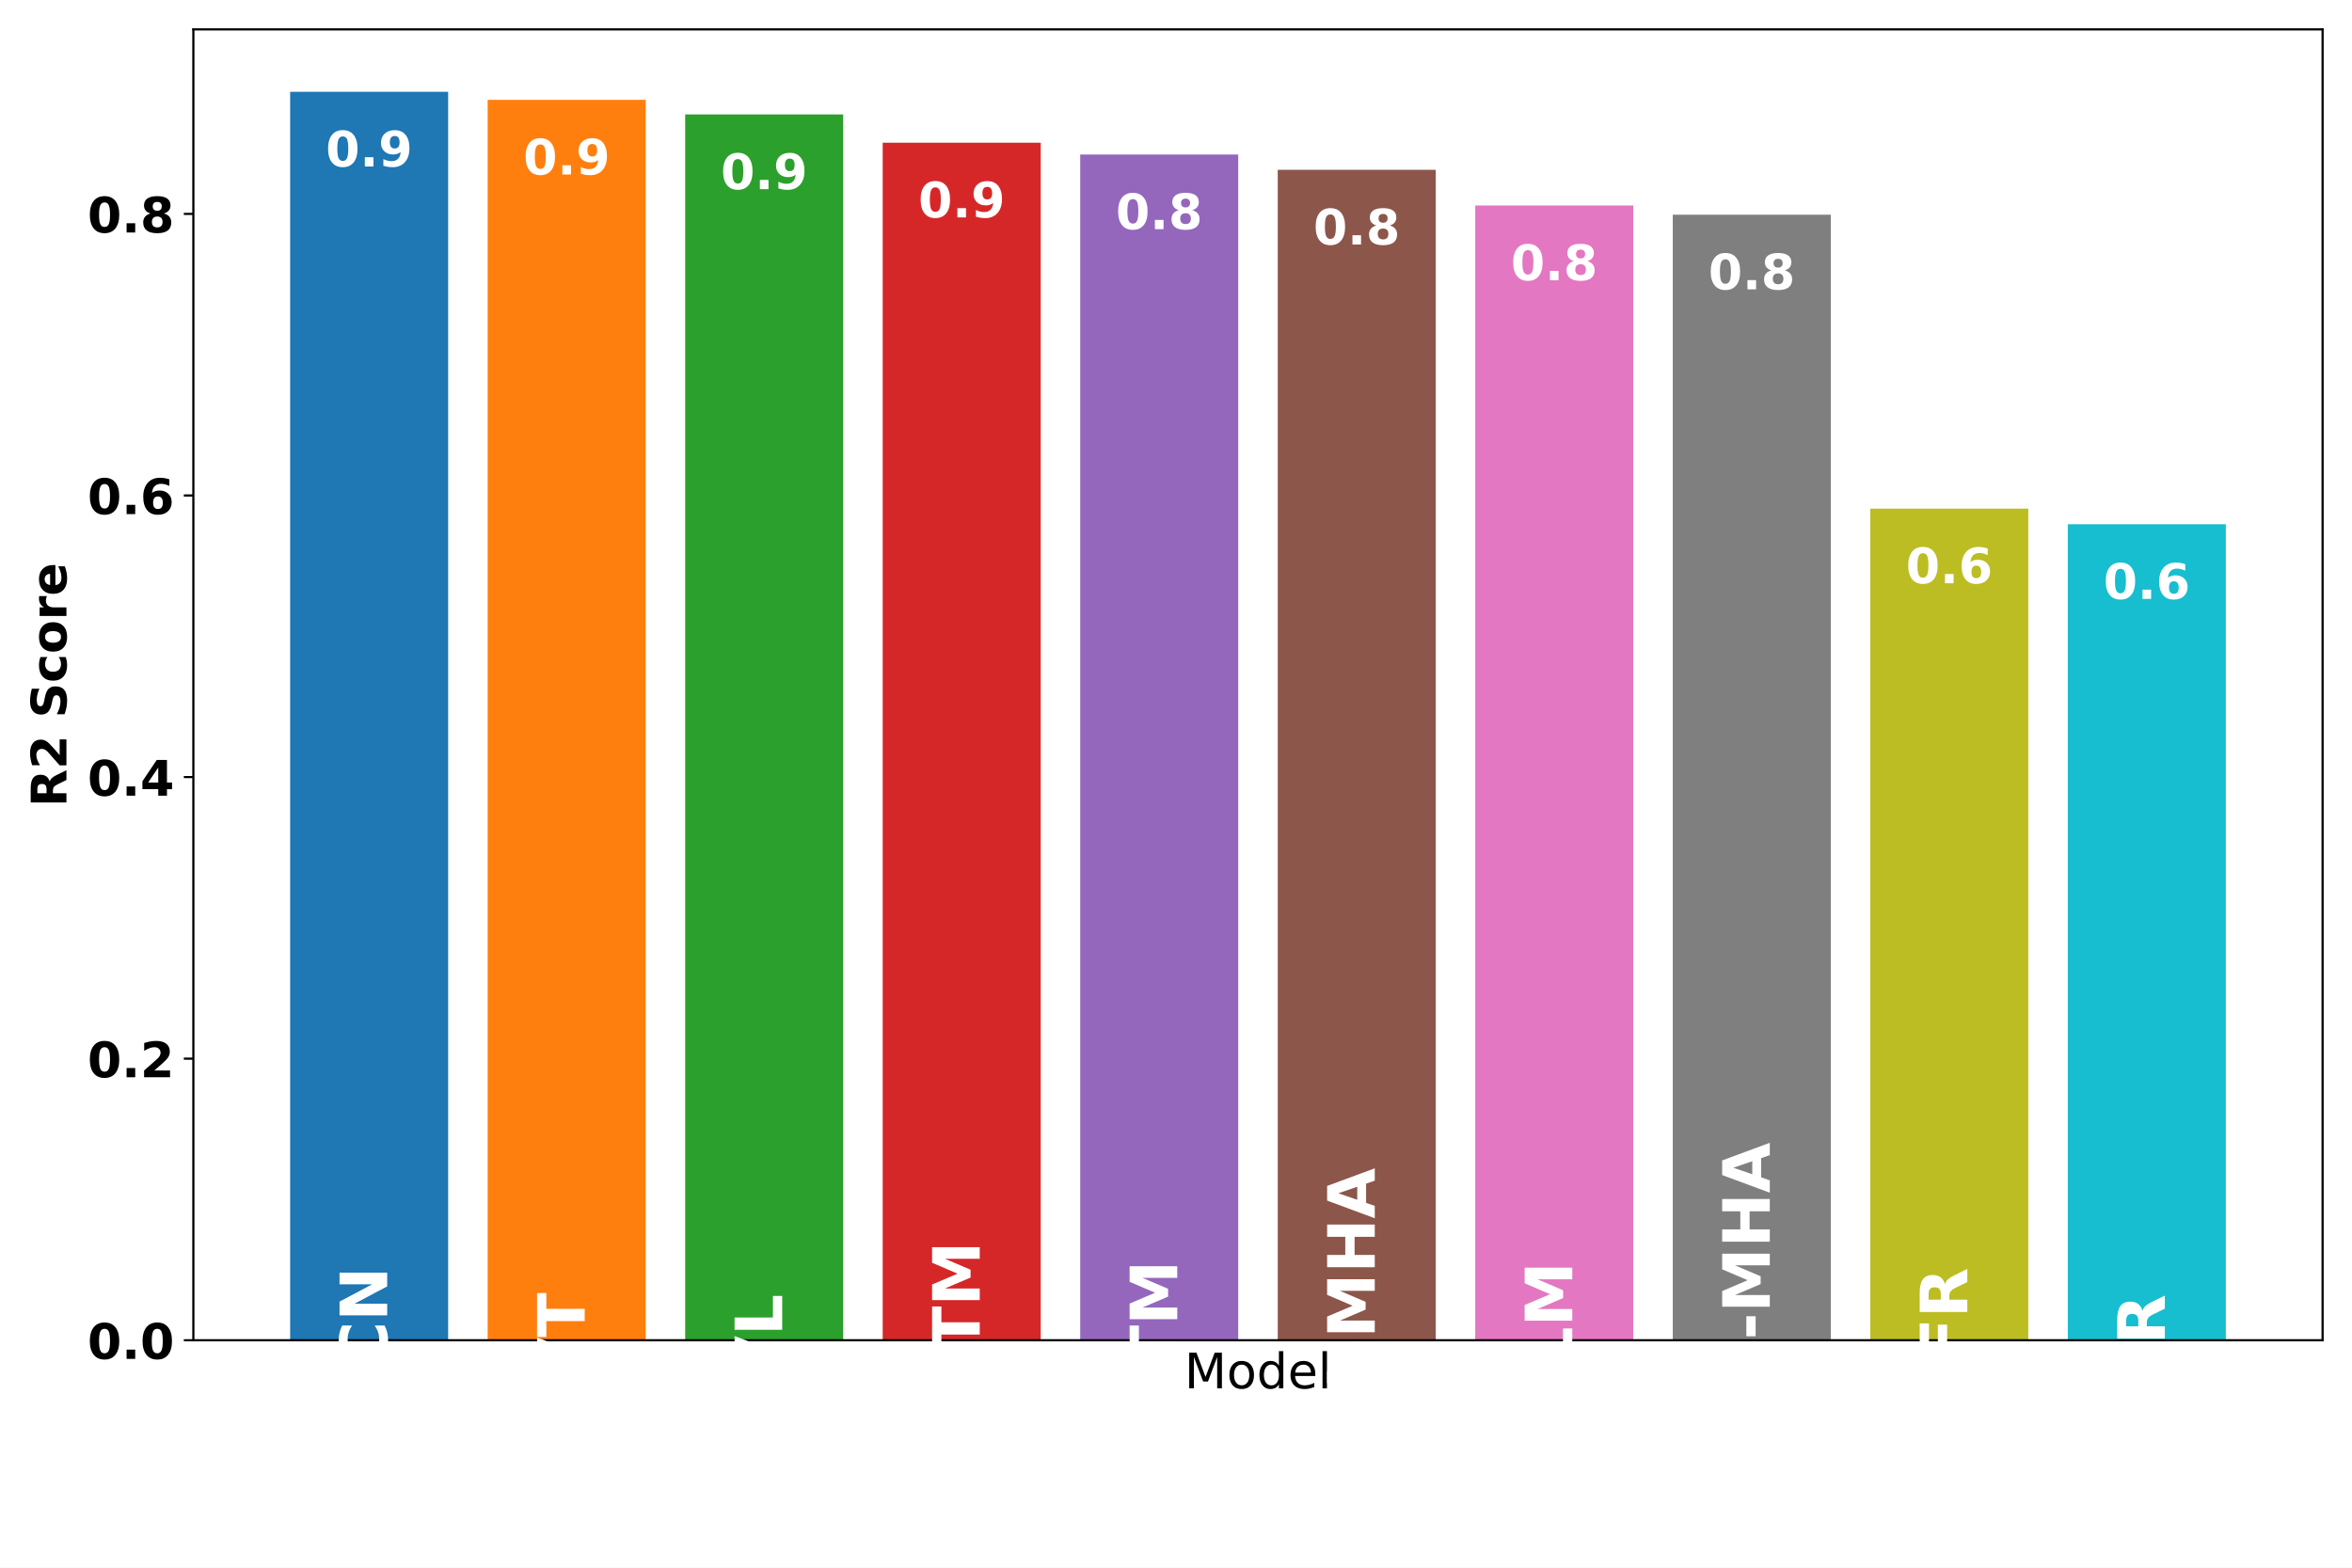
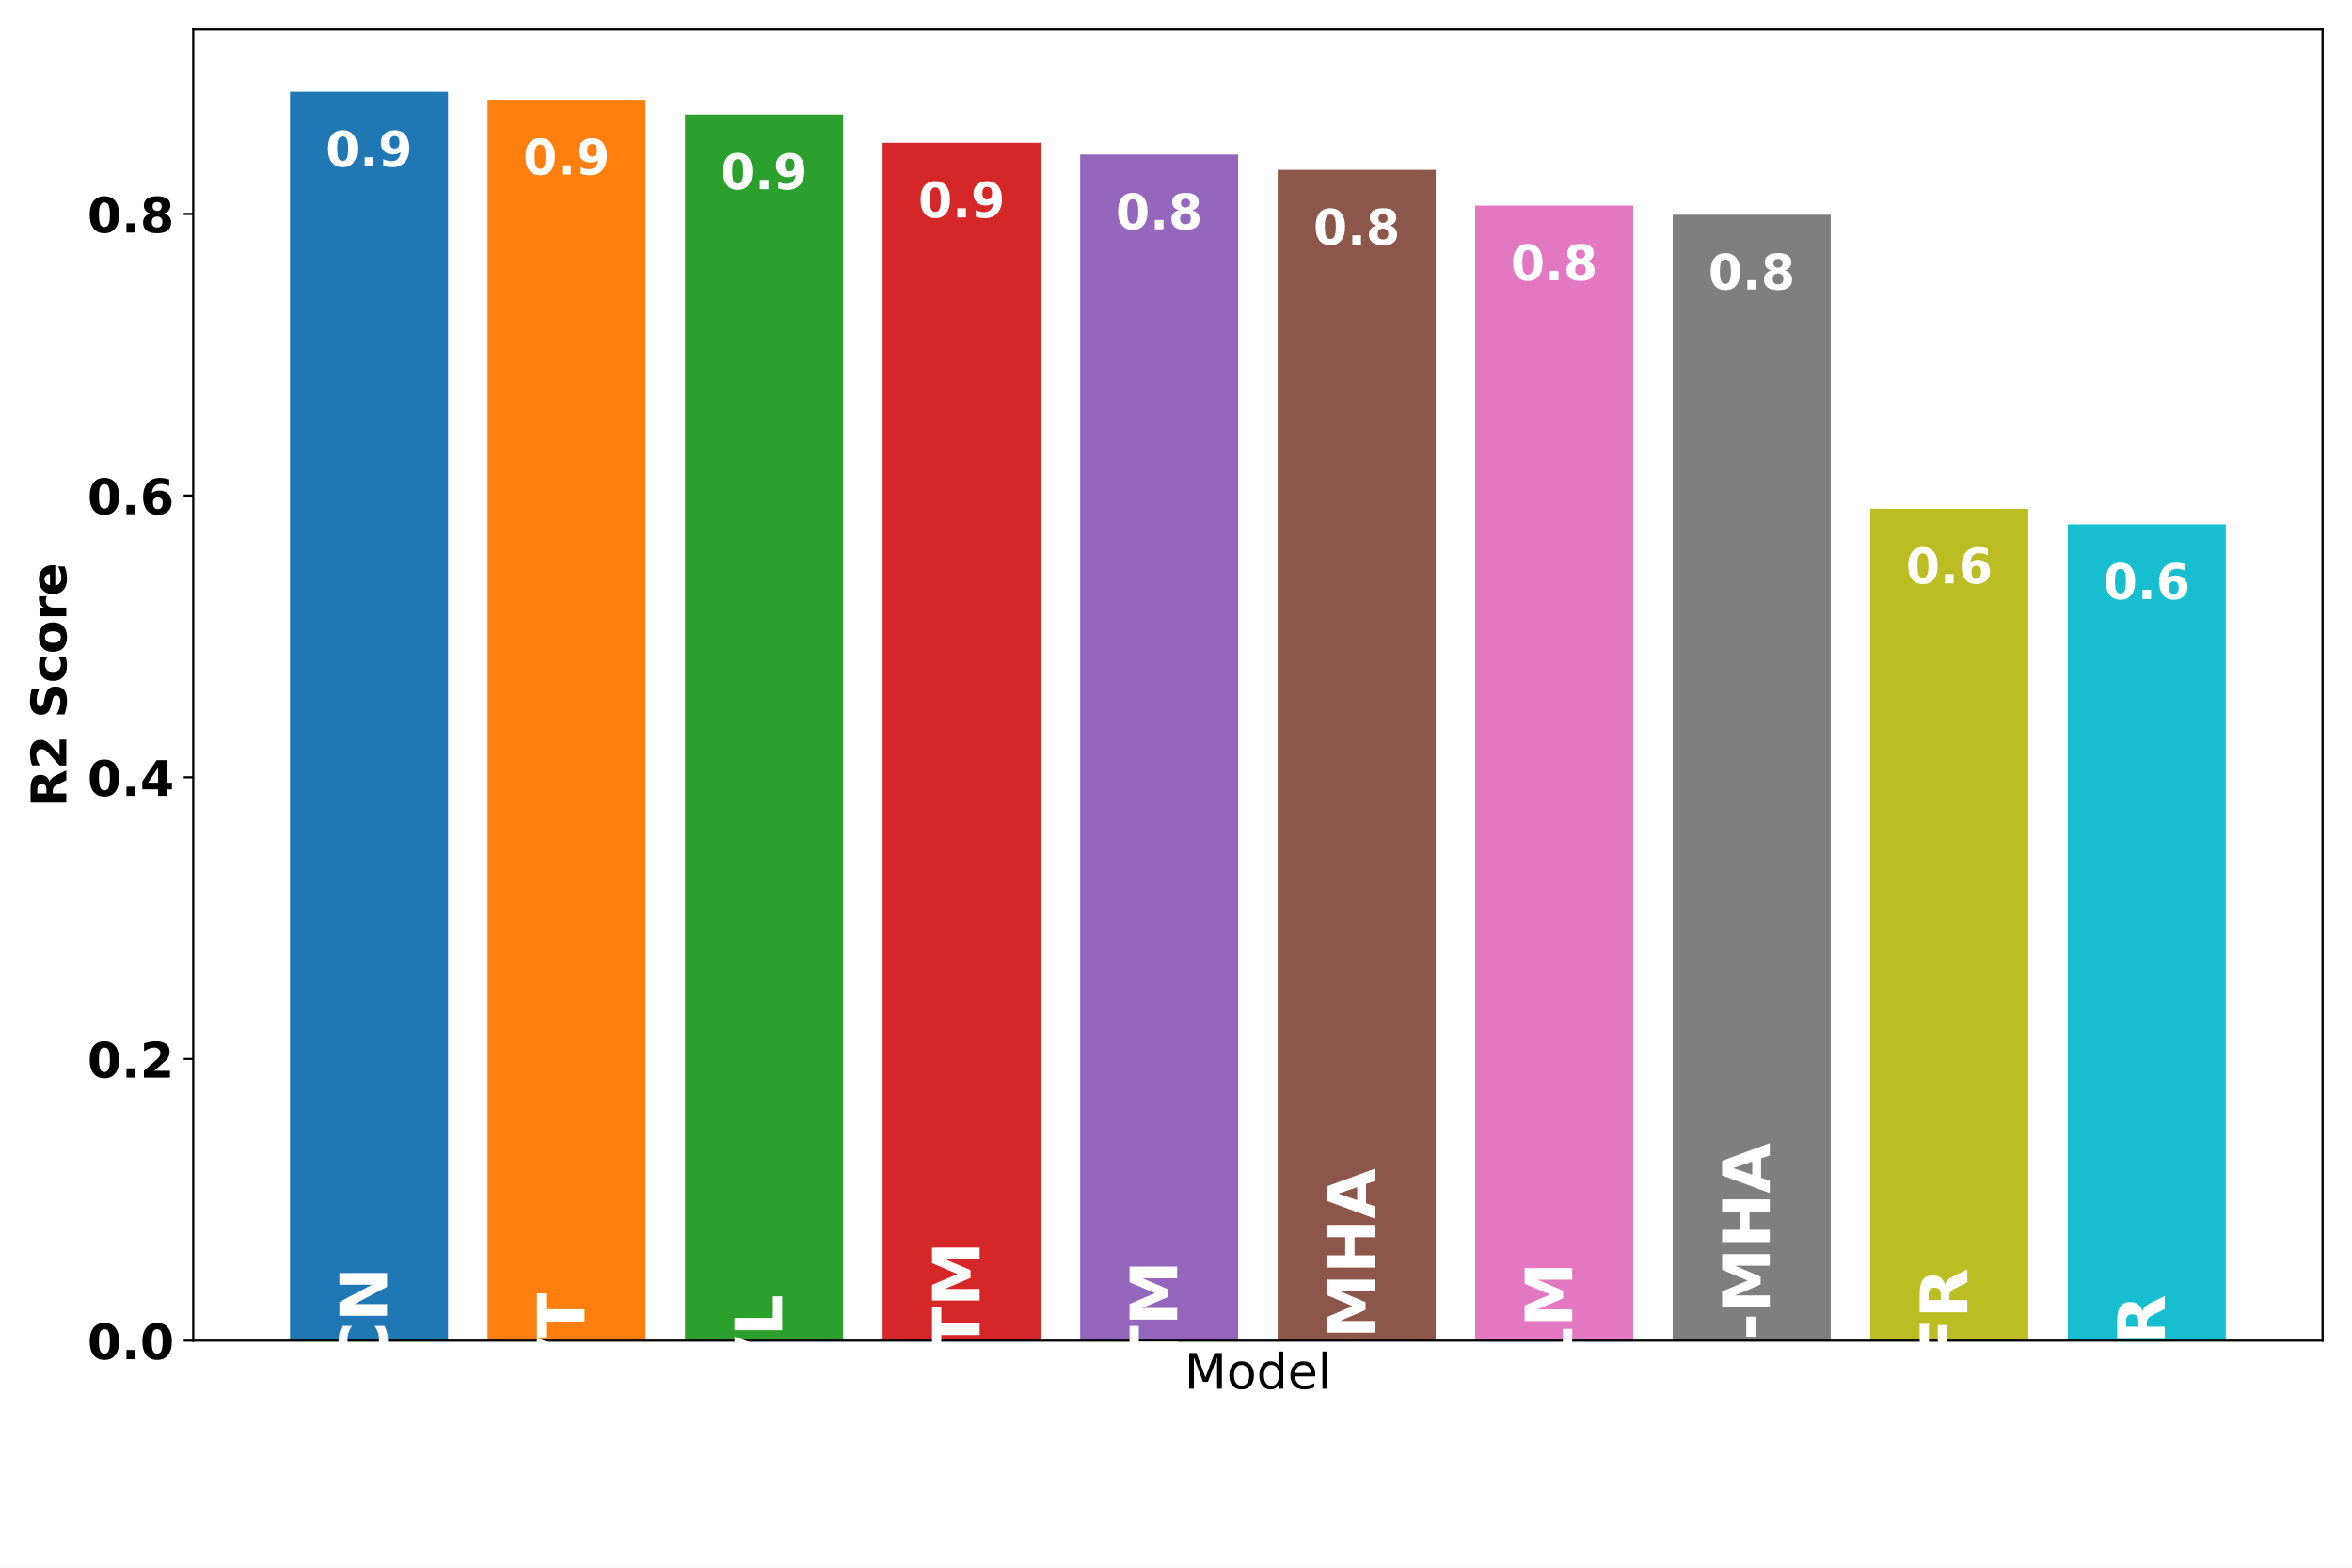
<svg xmlns="http://www.w3.org/2000/svg" xmlns:xlink="http://www.w3.org/1999/xlink" width="864pt" height="576pt" viewBox="0 0 864 576" version="1.1">
  <defs>
    <style type="text/css">*{stroke-linejoin: round; stroke-linecap: butt}</style>
  </defs>
  <g id="figure_1">
    <g id="patch_1">
      <path d="M 0 576  L 864 576  L 864 0  L 0 0  z " style="fill: #ffffff" />
    </g>
    <g id="axes_1">
      <g id="patch_2">
-         <path d="M 71.03 492.435  L 853.2 492.435  L 853.2 10.8  L 71.03 10.8  z " style="fill: #ffffff" />
+         <path d="M 70.985 492.57  L 853.2 492.57  L 853.2 10.8  L 70.985 10.8  z " style="fill: #ffffff" />
      </g>
      <g id="patch_3">
-         <path d="M 106.583 492.435  L 164.629 492.435  L 164.629 33.735  L 106.583 33.735  z " clip-path="url(#p44a479280a)" style="fill: #1f77b4" />
+         <path d="M 106.54 492.57  L 164.59 492.57  L 164.59 33.741  L 106.54 33.741  z " clip-path="url(#pb9802bf150)" style="fill: #1f77b4" />
      </g>
      <g id="patch_4">
-         <path d="M 179.141 492.435  L 237.187 492.435  L 237.187 36.675  L 179.141 36.675  z " clip-path="url(#p44a479280a)" style="fill: #ff7f0e" />
+         <path d="M 179.102 492.57  L 237.151 492.57  L 237.151 36.683  L 179.102 36.683  z " clip-path="url(#pb9802bf150)" style="fill: #ff7f0e" />
      </g>
      <g id="patch_5">
-         <path d="M 251.698 492.435  L 309.744 492.435  L 309.744 42.058  L 251.698 42.058  z " clip-path="url(#p44a479280a)" style="fill: #2ca02c" />
+         <path d="M 251.664 492.57  L 309.713 492.57  L 309.713 42.067  L 251.664 42.067  z " clip-path="url(#pb9802bf150)" style="fill: #2ca02c" />
      </g>
      <g id="patch_6">
-         <path d="M 324.256 492.435  L 382.302 492.435  L 382.302 52.443  L 324.256 52.443  z " clip-path="url(#p44a479280a)" style="fill: #d62728" />
+         <path d="M 324.225 492.57  L 382.275 492.57  L 382.275 52.455  L 324.225 52.455  z " clip-path="url(#pb9802bf150)" style="fill: #d62728" />
      </g>
      <g id="patch_7">
-         <path d="M 396.813 492.435  L 454.859 492.435  L 454.859 56.765  L 396.813 56.765  z " clip-path="url(#p44a479280a)" style="fill: #9467bd" />
+         <path d="M 396.787 492.57  L 454.836 492.57  L 454.836 56.778  L 396.787 56.778  z " clip-path="url(#pb9802bf150)" style="fill: #9467bd" />
      </g>
      <g id="patch_8">
-         <path d="M 469.371 492.435  L 527.417 492.435  L 527.417 62.396  L 469.371 62.396  z " clip-path="url(#p44a479280a)" style="fill: #8c564b" />
+         <path d="M 469.349 492.57  L 527.398 492.57  L 527.398 62.41  L 469.349 62.41  z " clip-path="url(#pb9802bf150)" style="fill: #8c564b" />
      </g>
      <g id="patch_9">
-         <path d="M 541.928 492.435  L 599.974 492.435  L 599.974 75.507  L 541.928 75.507  z " clip-path="url(#p44a479280a)" style="fill: #e377c2" />
+         <path d="M 541.91 492.57  L 599.96 492.57  L 599.96 75.525  L 541.91 75.525  z " clip-path="url(#pb9802bf150)" style="fill: #e377c2" />
      </g>
      <g id="patch_10">
-         <path d="M 614.486 492.435  L 672.532 492.435  L 672.532 78.88  L 614.486 78.88  z " clip-path="url(#p44a479280a)" style="fill: #7f7f7f" />
+         <path d="M 614.472 492.57  L 672.521 492.57  L 672.521 78.899  L 614.472 78.899  z " clip-path="url(#pb9802bf150)" style="fill: #7f7f7f" />
      </g>
      <g id="patch_11">
-         <path d="M 687.043 492.435  L 745.089 492.435  L 745.089 186.87  L 687.043 186.87  z " clip-path="url(#p44a479280a)" style="fill: #bcbd22" />
+         <path d="M 687.034 492.57  L 745.083 492.57  L 745.083 186.919  L 687.034 186.919  z " clip-path="url(#pb9802bf150)" style="fill: #bcbd22" />
      </g>
      <g id="patch_12">
-         <path d="M 759.601 492.435  L 817.647 492.435  L 817.647 192.609  L 759.601 192.609  z " clip-path="url(#p44a479280a)" style="fill: #17becf" />
+         <path d="M 759.595 492.57  L 817.645 492.57  L 817.645 192.66  L 759.595 192.66  z " clip-path="url(#pb9802bf150)" style="fill: #17becf" />
      </g>
      <g id="matplotlib.axis_1">
        <g id="text_1">
-           <g transform="translate(435.0911 510.1122) scale(0.18 -0.18)">
+           <g transform="translate(435.0686 510.2472) scale(0.18 -0.18)">
            <defs>
              <path id="DejaVuSans-4d" d="M 628 4666  L 1569 4666  L 2759 1491  L 3956 4666  L 4897 4666  L 4897 0  L 4281 0  L 4281 4097  L 3078 897  L 2444 897  L 1241 4097  L 1241 0  L 628 0  L 628 4666  z " transform="scale(0.015625)" />
              <path id="DejaVuSans-6f" d="M 1959 3097  Q 1497 3097 1228 2736  Q 959 2375 959 1747  Q 959 1119 1226 758  Q 1494 397 1959 397  Q 2419 397 2687 759  Q 2956 1122 2956 1747  Q 2956 2369 2687 2733  Q 2419 3097 1959 3097  z M 1959 3584  Q 2709 3584 3137 3096  Q 3566 2609 3566 1747  Q 3566 888 3137 398  Q 2709 -91 1959 -91  Q 1206 -91 779 398  Q 353 888 353 1747  Q 353 2609 779 3096  Q 1206 3584 1959 3584  z " transform="scale(0.015625)" />
              <path id="DejaVuSans-64" d="M 2906 2969  L 2906 4863  L 3481 4863  L 3481 0  L 2906 0  L 2906 525  Q 2725 213 2448 61  Q 2172 -91 1784 -91  Q 1150 -91 751 415  Q 353 922 353 1747  Q 353 2572 751 3078  Q 1150 3584 1784 3584  Q 2172 3584 2448 3432  Q 2725 3281 2906 2969  z M 947 1747  Q 947 1113 1208 752  Q 1469 391 1925 391  Q 2381 391 2643 752  Q 2906 1113 2906 1747  Q 2906 2381 2643 2742  Q 2381 3103 1925 3103  Q 1469 3103 1208 2742  Q 947 2381 947 1747  z " transform="scale(0.015625)" />
              <path id="DejaVuSans-65" d="M 3597 1894  L 3597 1613  L 953 1613  Q 991 1019 1311 708  Q 1631 397 2203 397  Q 2534 397 2845 478  Q 3156 559 3463 722  L 3463 178  Q 3153 47 2828 -22  Q 2503 -91 2169 -91  Q 1331 -91 842 396  Q 353 884 353 1716  Q 353 2575 817 3079  Q 1281 3584 2069 3584  Q 2775 3584 3186 3129  Q 3597 2675 3597 1894  z M 3022 2063  Q 3016 2534 2758 2815  Q 2500 3097 2075 3097  Q 1594 3097 1305 2825  Q 1016 2553 972 2059  L 3022 2063  z " transform="scale(0.015625)" />
              <path id="DejaVuSans-6c" d="M 603 4863  L 1178 4863  L 1178 0  L 603 0  L 603 4863  z " transform="scale(0.015625)" />
            </defs>
            <use xlink:href="#DejaVuSans-4d" />
            <use xlink:href="#DejaVuSans-6f" x="86.279" />
            <use xlink:href="#DejaVuSans-64" x="147.461" />
            <use xlink:href="#DejaVuSans-65" x="210.938" />
            <use xlink:href="#DejaVuSans-6c" x="272.461" />
          </g>
        </g>
      </g>
      <g id="matplotlib.axis_2">
        <g id="ytick_1">
          <g id="line2d_1">
            <defs>
-               <path id="mbb17121170" d="M 0 0  L -3.5 0  " style="stroke: #000000; stroke-width: 0.8" />
+               <path id="md5c9589b3a" d="M 0 0  L -3.5 0  " style="stroke: #000000; stroke-width: 0.8" />
            </defs>
            <g>
-               <use xlink:href="#mbb17121170" x="71.03" y="492.435" style="stroke: #000000; stroke-width: 0.8" />
+               <use xlink:href="#md5c9589b3a" x="70.985" y="492.57" style="stroke: #000000; stroke-width: 0.8" />
            </g>
          </g>
          <g id="text_2">
-             <g transform="translate(32.14469 499.2736) scale(0.18 -0.18)">
+             <g transform="translate(32.09969 499.4086) scale(0.18 -0.18)">
              <defs>
                <path id="DejaVuSans-Bold-30" d="M 2944 2338  Q 2944 3213 2780 3570  Q 2616 3928 2228 3928  Q 1841 3928 1675 3570  Q 1509 3213 1509 2338  Q 1509 1453 1675 1090  Q 1841 728 2228 728  Q 2613 728 2778 1090  Q 2944 1453 2944 2338  z M 4147 2328  Q 4147 1169 3647 539  Q 3147 -91 2228 -91  Q 1306 -91 806 539  Q 306 1169 306 2328  Q 306 3491 806 4120  Q 1306 4750 2228 4750  Q 3147 4750 3647 4120  Q 4147 3491 4147 2328  z " transform="scale(0.015625)" />
                <path id="DejaVuSans-Bold-2e" d="M 653 1209  L 1778 1209  L 1778 0  L 653 0  L 653 1209  z " transform="scale(0.015625)" />
              </defs>
              <use xlink:href="#DejaVuSans-Bold-30" />
              <use xlink:href="#DejaVuSans-Bold-2e" x="69.58" />
              <use xlink:href="#DejaVuSans-Bold-30" x="107.568" />
            </g>
          </g>
        </g>
        <g id="ytick_2">
          <g id="line2d_2">
            <g>
-               <use xlink:href="#mbb17121170" x="71.03" y="388.973" style="stroke: #000000; stroke-width: 0.8" />
+               <use xlink:href="#md5c9589b3a" x="70.985" y="389.079" style="stroke: #000000; stroke-width: 0.8" />
            </g>
          </g>
          <g id="text_3">
-             <g transform="translate(32.14469 395.8121) scale(0.18 -0.18)">
+             <g transform="translate(32.09969 395.9181) scale(0.18 -0.18)">
              <defs>
                <path id="DejaVuSans-Bold-32" d="M 1844 884  L 3897 884  L 3897 0  L 506 0  L 506 884  L 2209 2388  Q 2438 2594 2547 2791  Q 2656 2988 2656 3200  Q 2656 3528 2436 3728  Q 2216 3928 1850 3928  Q 1569 3928 1234 3808  Q 900 3688 519 3450  L 519 4475  Q 925 4609 1322 4679  Q 1719 4750 2100 4750  Q 2938 4750 3402 4381  Q 3866 4013 3866 3353  Q 3866 2972 3669 2642  Q 3472 2313 2841 1759  L 1844 884  z " transform="scale(0.015625)" />
              </defs>
              <use xlink:href="#DejaVuSans-Bold-30" />
              <use xlink:href="#DejaVuSans-Bold-2e" x="69.58" />
              <use xlink:href="#DejaVuSans-Bold-32" x="107.568" />
            </g>
          </g>
        </g>
        <g id="ytick_3">
          <g id="line2d_3">
            <g>
-               <use xlink:href="#mbb17121170" x="71.03" y="285.512" style="stroke: #000000; stroke-width: 0.8" />
+               <use xlink:href="#md5c9589b3a" x="70.985" y="285.589" style="stroke: #000000; stroke-width: 0.8" />
            </g>
          </g>
          <g id="text_4">
-             <g transform="translate(32.14469 292.3506) scale(0.18 -0.18)">
+             <g transform="translate(32.09969 292.4276) scale(0.18 -0.18)">
              <defs>
                <path id="DejaVuSans-Bold-34" d="M 2356 3675  L 1038 1722  L 2356 1722  L 2356 3675  z M 2156 4666  L 3494 4666  L 3494 1722  L 4159 1722  L 4159 850  L 3494 850  L 3494 0  L 2356 0  L 2356 850  L 288 850  L 288 1881  L 2156 4666  z " transform="scale(0.015625)" />
              </defs>
              <use xlink:href="#DejaVuSans-Bold-30" />
              <use xlink:href="#DejaVuSans-Bold-2e" x="69.58" />
              <use xlink:href="#DejaVuSans-Bold-34" x="107.568" />
            </g>
          </g>
        </g>
        <g id="ytick_4">
          <g id="line2d_4">
            <g>
-               <use xlink:href="#mbb17121170" x="71.03" y="182.05" style="stroke: #000000; stroke-width: 0.8" />
+               <use xlink:href="#md5c9589b3a" x="70.985" y="182.098" style="stroke: #000000; stroke-width: 0.8" />
            </g>
          </g>
          <g id="text_5">
-             <g transform="translate(32.14469 188.8891) scale(0.18 -0.18)">
+             <g transform="translate(32.09969 188.9371) scale(0.18 -0.18)">
              <defs>
                <path id="DejaVuSans-Bold-36" d="M 2316 2303  Q 2000 2303 1842 2098  Q 1684 1894 1684 1484  Q 1684 1075 1842 870  Q 2000 666 2316 666  Q 2634 666 2792 870  Q 2950 1075 2950 1484  Q 2950 1894 2792 2098  Q 2634 2303 2316 2303  z M 3803 4544  L 3803 3681  Q 3506 3822 3243 3889  Q 2981 3956 2731 3956  Q 2194 3956 1894 3657  Q 1594 3359 1544 2772  Q 1750 2925 1990 3001  Q 2231 3078 2516 3078  Q 3231 3078 3670 2659  Q 4109 2241 4109 1563  Q 4109 813 3618 361  Q 3128 -91 2303 -91  Q 1394 -91 895 523  Q 397 1138 397 2266  Q 397 3422 980 4083  Q 1563 4744 2578 4744  Q 2900 4744 3203 4694  Q 3506 4644 3803 4544  z " transform="scale(0.015625)" />
              </defs>
              <use xlink:href="#DejaVuSans-Bold-30" />
              <use xlink:href="#DejaVuSans-Bold-2e" x="69.58" />
              <use xlink:href="#DejaVuSans-Bold-36" x="107.568" />
            </g>
          </g>
        </g>
        <g id="ytick_5">
          <g id="line2d_5">
            <g>
-               <use xlink:href="#mbb17121170" x="71.03" y="78.589" style="stroke: #000000; stroke-width: 0.8" />
+               <use xlink:href="#md5c9589b3a" x="70.985" y="78.608" style="stroke: #000000; stroke-width: 0.8" />
            </g>
          </g>
          <g id="text_6">
-             <g transform="translate(32.14469 85.42759) scale(0.18 -0.18)">
+             <g transform="translate(32.09969 85.44659) scale(0.18 -0.18)">
              <defs>
                <path id="DejaVuSans-Bold-38" d="M 2228 2088  Q 1891 2088 1709 1903  Q 1528 1719 1528 1375  Q 1528 1031 1709 848  Q 1891 666 2228 666  Q 2563 666 2741 848  Q 2919 1031 2919 1375  Q 2919 1722 2741 1905  Q 2563 2088 2228 2088  z M 1350 2484  Q 925 2613 709 2878  Q 494 3144 494 3541  Q 494 4131 934 4440  Q 1375 4750 2228 4750  Q 3075 4750 3515 4442  Q 3956 4134 3956 3541  Q 3956 3144 3739 2878  Q 3522 2613 3097 2484  Q 3572 2353 3814 2058  Q 4056 1763 4056 1313  Q 4056 619 3595 264  Q 3134 -91 2228 -91  Q 1319 -91 855 264  Q 391 619 391 1313  Q 391 1763 633 2058  Q 875 2353 1350 2484  z M 1631 3419  Q 1631 3141 1786 2991  Q 1941 2841 2228 2841  Q 2509 2841 2662 2991  Q 2816 3141 2816 3419  Q 2816 3697 2662 3845  Q 2509 3994 2228 3994  Q 1941 3994 1786 3844  Q 1631 3694 1631 3419  z " transform="scale(0.015625)" />
              </defs>
              <use xlink:href="#DejaVuSans-Bold-30" />
              <use xlink:href="#DejaVuSans-Bold-2e" x="69.58" />
              <use xlink:href="#DejaVuSans-Bold-38" x="107.568" />
            </g>
          </g>
        </g>
        <g id="text_7">
-           <g transform="translate(24.40125 296.4853) rotate(-90) scale(0.18 -0.18)">
+           <g transform="translate(24.35625 296.5528) rotate(-90) scale(0.18 -0.18)">
            <defs>
              <path id="DejaVuSans-Bold-52" d="M 2297 2597  Q 2675 2597 2839 2737  Q 3003 2878 3003 3200  Q 3003 3519 2839 3656  Q 2675 3794 2297 3794  L 1791 3794  L 1791 2597  L 2297 2597  z M 1791 1766  L 1791 0  L 588 0  L 588 4666  L 2425 4666  Q 3347 4666 3776 4356  Q 4206 4047 4206 3378  Q 4206 2916 3982 2619  Q 3759 2322 3309 2181  Q 3556 2125 3751 1926  Q 3947 1728 4147 1325  L 4800 0  L 3519 0  L 2950 1159  Q 2778 1509 2601 1637  Q 2425 1766 2131 1766  L 1791 1766  z " transform="scale(0.015625)" />
              <path id="DejaVuSans-Bold-20" transform="scale(0.015625)" />
              <path id="DejaVuSans-Bold-53" d="M 3834 4519  L 3834 3531  Q 3450 3703 3084 3790  Q 2719 3878 2394 3878  Q 1963 3878 1756 3759  Q 1550 3641 1550 3391  Q 1550 3203 1689 3098  Q 1828 2994 2194 2919  L 2706 2816  Q 3484 2659 3812 2340  Q 4141 2022 4141 1434  Q 4141 663 3683 286  Q 3225 -91 2284 -91  Q 1841 -91 1394 -6  Q 947 78 500 244  L 500 1259  Q 947 1022 1364 901  Q 1781 781 2169 781  Q 2563 781 2772 912  Q 2981 1044 2981 1288  Q 2981 1506 2839 1625  Q 2697 1744 2272 1838  L 1806 1941  Q 1106 2091 782 2419  Q 459 2747 459 3303  Q 459 4000 909 4375  Q 1359 4750 2203 4750  Q 2588 4750 2994 4692  Q 3400 4634 3834 4519  z " transform="scale(0.015625)" />
              <path id="DejaVuSans-Bold-63" d="M 3366 3391  L 3366 2478  Q 3138 2634 2908 2709  Q 2678 2784 2431 2784  Q 1963 2784 1702 2511  Q 1441 2238 1441 1747  Q 1441 1256 1702 982  Q 1963 709 2431 709  Q 2694 709 2930 787  Q 3166 866 3366 1019  L 3366 103  Q 3103 6 2833 -42  Q 2563 -91 2291 -91  Q 1344 -91 809 395  Q 275 881 275 1747  Q 275 2613 809 3098  Q 1344 3584 2291 3584  Q 2566 3584 2833 3536  Q 3100 3488 3366 3391  z " transform="scale(0.015625)" />
              <path id="DejaVuSans-Bold-6f" d="M 2203 2784  Q 1831 2784 1636 2517  Q 1441 2250 1441 1747  Q 1441 1244 1636 976  Q 1831 709 2203 709  Q 2569 709 2762 976  Q 2956 1244 2956 1747  Q 2956 2250 2762 2517  Q 2569 2784 2203 2784  z M 2203 3584  Q 3106 3584 3614 3096  Q 4122 2609 4122 1747  Q 4122 884 3614 396  Q 3106 -91 2203 -91  Q 1297 -91 786 396  Q 275 884 275 1747  Q 275 2609 786 3096  Q 1297 3584 2203 3584  z " transform="scale(0.015625)" />
              <path id="DejaVuSans-Bold-72" d="M 3138 2547  Q 2991 2616 2845 2648  Q 2700 2681 2553 2681  Q 2122 2681 1889 2404  Q 1656 2128 1656 1613  L 1656 0  L 538 0  L 538 3500  L 1656 3500  L 1656 2925  Q 1872 3269 2151 3426  Q 2431 3584 2822 3584  Q 2878 3584 2943 3579  Q 3009 3575 3134 3559  L 3138 2547  z " transform="scale(0.015625)" />
              <path id="DejaVuSans-Bold-65" d="M 4031 1759  L 4031 1441  L 1416 1441  Q 1456 1047 1700 850  Q 1944 653 2381 653  Q 2734 653 3104 758  Q 3475 863 3866 1075  L 3866 213  Q 3469 63 3072 -14  Q 2675 -91 2278 -91  Q 1328 -91 801 392  Q 275 875 275 1747  Q 275 2603 792 3093  Q 1309 3584 2216 3584  Q 3041 3584 3536 3087  Q 4031 2591 4031 1759  z M 2881 2131  Q 2881 2450 2695 2645  Q 2509 2841 2209 2841  Q 1884 2841 1681 2658  Q 1478 2475 1428 2131  L 2881 2131  z " transform="scale(0.015625)" />
            </defs>
            <use xlink:href="#DejaVuSans-Bold-52" />
            <use xlink:href="#DejaVuSans-Bold-32" x="77.002" />
            <use xlink:href="#DejaVuSans-Bold-20" x="146.582" />
            <use xlink:href="#DejaVuSans-Bold-53" x="181.396" />
            <use xlink:href="#DejaVuSans-Bold-63" x="253.418" />
            <use xlink:href="#DejaVuSans-Bold-6f" x="312.695" />
            <use xlink:href="#DejaVuSans-Bold-72" x="381.396" />
            <use xlink:href="#DejaVuSans-Bold-65" x="430.713" />
          </g>
        </g>
      </g>
      <g id="patch_13">
-         <path d="M 71.03 492.435  L 71.03 10.8  " style="fill: none; stroke: #000000; stroke-width: 0.8; stroke-linejoin: miter; stroke-linecap: square" />
+         <path d="M 70.985 492.57  L 70.985 10.8  " style="fill: none; stroke: #000000; stroke-width: 0.8; stroke-linejoin: miter; stroke-linecap: square" />
      </g>
      <g id="patch_14">
-         <path d="M 853.2 492.435  L 853.2 10.8  " style="fill: none; stroke: #000000; stroke-width: 0.8; stroke-linejoin: miter; stroke-linecap: square" />
+         <path d="M 853.2 492.57  L 853.2 10.8  " style="fill: none; stroke: #000000; stroke-width: 0.8; stroke-linejoin: miter; stroke-linecap: square" />
      </g>
      <g id="patch_15">
-         <path d="M 71.03 492.435  L 853.2 492.435  " style="fill: none; stroke: #000000; stroke-width: 0.8; stroke-linejoin: miter; stroke-linecap: square" />
+         <path d="M 70.985 492.57  L 853.2 492.57  " style="fill: none; stroke: #000000; stroke-width: 0.8; stroke-linejoin: miter; stroke-linecap: square" />
      </g>
      <g id="patch_16">
-         <path d="M 71.03 10.8  L 853.2 10.8  " style="fill: none; stroke: #000000; stroke-width: 0.8; stroke-linejoin: miter; stroke-linecap: square" />
+         <path d="M 70.985 10.8  L 853.2 10.8  " style="fill: none; stroke: #000000; stroke-width: 0.8; stroke-linejoin: miter; stroke-linecap: square" />
      </g>
      <g id="text_8">
-         <g style="fill: #ffffff" transform="translate(119.6635 61.17319) scale(0.18 -0.18)">
+         <g style="fill: #ffffff" transform="translate(119.6222 61.18347) scale(0.18 -0.18)">
          <defs>
            <path id="DejaVuSans-Bold-39" d="M 641 103  L 641 966  Q 928 831 1190 764  Q 1453 697 1709 697  Q 2247 697 2547 995  Q 2847 1294 2900 1881  Q 2688 1725 2447 1647  Q 2206 1569 1925 1569  Q 1209 1569 770 1986  Q 331 2403 331 3084  Q 331 3838 820 4291  Q 1309 4744 2131 4744  Q 3044 4744 3544 4128  Q 4044 3513 4044 2388  Q 4044 1231 3459 570  Q 2875 -91 1856 -91  Q 1528 -91 1228 -42  Q 928 6 641 103  z M 2125 2350  Q 2441 2350 2600 2554  Q 2759 2759 2759 3169  Q 2759 3575 2600 3781  Q 2441 3988 2125 3988  Q 1809 3988 1650 3781  Q 1491 3575 1491 3169  Q 1491 2759 1650 2554  Q 1809 2350 2125 2350  z " transform="scale(0.015625)" />
          </defs>
          <use xlink:href="#DejaVuSans-Bold-30" />
          <use xlink:href="#DejaVuSans-Bold-2e" x="69.58" />
          <use xlink:href="#DejaVuSans-Bold-39" x="107.568" />
        </g>
      </g>
      <g id="text_9">
-         <g style="fill: #ffffff" transform="translate(142.2287 519.4706) rotate(-90) scale(0.24 -0.24)">
+         <g style="fill: #ffffff" transform="translate(142.1874 519.6056) rotate(-90) scale(0.24 -0.24)">
          <defs>
            <path id="DejaVuSans-Bold-54" d="M 31 4666  L 4331 4666  L 4331 3756  L 2784 3756  L 2784 0  L 1581 0  L 1581 3756  L 31 3756  L 31 4666  z " transform="scale(0.015625)" />
            <path id="DejaVuSans-Bold-43" d="M 4288 256  Q 3956 84 3597 -3  Q 3238 -91 2847 -91  Q 1681 -91 1000 561  Q 319 1213 319 2328  Q 319 3447 1000 4098  Q 1681 4750 2847 4750  Q 3238 4750 3597 4662  Q 3956 4575 4288 4403  L 4288 3438  Q 3953 3666 3628 3772  Q 3303 3878 2944 3878  Q 2300 3878 1931 3465  Q 1563 3053 1563 2328  Q 1563 1606 1931 1193  Q 2300 781 2944 781  Q 3303 781 3628 887  Q 3953 994 4288 1222  L 4288 256  z " transform="scale(0.015625)" />
            <path id="DejaVuSans-Bold-4e" d="M 588 4666  L 1931 4666  L 3628 1466  L 3628 4666  L 4769 4666  L 4769 0  L 3425 0  L 1728 3200  L 1728 0  L 588 0  L 588 4666  z " transform="scale(0.015625)" />
          </defs>
          <use xlink:href="#DejaVuSans-Bold-54" />
          <use xlink:href="#DejaVuSans-Bold-43" x="68.213" />
          <use xlink:href="#DejaVuSans-Bold-4e" x="141.602" />
        </g>
      </g>
      <g id="text_10">
-         <g style="fill: #ffffff" transform="translate(192.221 64.11367) scale(0.18 -0.18)">
+         <g style="fill: #ffffff" transform="translate(192.1839 64.12478) scale(0.18 -0.18)">
          <use xlink:href="#DejaVuSans-Bold-30" />
          <use xlink:href="#DejaVuSans-Bold-2e" x="69.58" />
          <use xlink:href="#DejaVuSans-Bold-39" x="107.568" />
        </g>
      </g>
      <g id="text_11">
-         <g style="fill: #ffffff" transform="translate(214.7862 509.9081) rotate(-90) scale(0.24 -0.24)">
+         <g style="fill: #ffffff" transform="translate(214.7491 510.0431) rotate(-90) scale(0.24 -0.24)">
          <defs>
            <path id="DejaVuSans-Bold-56" d="M 31 4666  L 1241 4666  L 2478 1222  L 3713 4666  L 4922 4666  L 3194 0  L 1759 0  L 31 4666  z " transform="scale(0.015625)" />
          </defs>
          <use xlink:href="#DejaVuSans-Bold-56" />
          <use xlink:href="#DejaVuSans-Bold-54" x="77.393" />
        </g>
      </g>
      <g id="text_12">
-         <g style="fill: #ffffff" transform="translate(264.7786 69.49657) scale(0.18 -0.18)">
+         <g style="fill: #ffffff" transform="translate(264.7456 69.50919) scale(0.18 -0.18)">
          <use xlink:href="#DejaVuSans-Bold-30" />
          <use xlink:href="#DejaVuSans-Bold-2e" x="69.58" />
          <use xlink:href="#DejaVuSans-Bold-39" x="107.568" />
        </g>
      </g>
      <g id="text_13">
-         <g style="fill: #ffffff" transform="translate(287.3437 509.3681) rotate(-90) scale(0.24 -0.24)">
+         <g style="fill: #ffffff" transform="translate(287.3108 509.5031) rotate(-90) scale(0.24 -0.24)">
          <defs>
            <path id="DejaVuSans-Bold-4c" d="M 588 4666  L 1791 4666  L 1791 909  L 3903 909  L 3903 0  L 588 0  L 588 4666  z " transform="scale(0.015625)" />
          </defs>
          <use xlink:href="#DejaVuSans-Bold-56" />
          <use xlink:href="#DejaVuSans-Bold-4c" x="77.393" />
        </g>
      </g>
      <g id="text_14">
-         <g style="fill: #ffffff" transform="translate(337.3361 79.88121) scale(0.18 -0.18)">
+         <g style="fill: #ffffff" transform="translate(337.3073 79.89674) scale(0.18 -0.18)">
          <use xlink:href="#DejaVuSans-Bold-30" />
          <use xlink:href="#DejaVuSans-Bold-2e" x="69.58" />
          <use xlink:href="#DejaVuSans-Bold-39" x="107.568" />
        </g>
      </g>
      <g id="text_15">
-         <g style="fill: #ffffff" transform="translate(359.9012 528.8513) rotate(-90) scale(0.24 -0.24)">
+         <g style="fill: #ffffff" transform="translate(359.8725 528.9863) rotate(-90) scale(0.24 -0.24)">
          <defs>
            <path id="DejaVuSans-Bold-4d" d="M 588 4666  L 2119 4666  L 3181 2169  L 4250 4666  L 5778 4666  L 5778 0  L 4641 0  L 4641 3413  L 3566 897  L 2803 897  L 1728 3413  L 1728 0  L 588 0  L 588 4666  z " transform="scale(0.015625)" />
          </defs>
          <use xlink:href="#DejaVuSans-Bold-4c" />
          <use xlink:href="#DejaVuSans-Bold-53" x="63.721" />
          <use xlink:href="#DejaVuSans-Bold-54" x="135.742" />
          <use xlink:href="#DejaVuSans-Bold-4d" x="203.955" />
        </g>
      </g>
      <g id="text_16">
-         <g style="fill: #ffffff" transform="translate(409.8936 84.20297) scale(0.18 -0.18)">
+         <g style="fill: #ffffff" transform="translate(409.869 84.21971) scale(0.18 -0.18)">
          <use xlink:href="#DejaVuSans-Bold-30" />
          <use xlink:href="#DejaVuSans-Bold-2e" x="69.58" />
          <use xlink:href="#DejaVuSans-Bold-38" x="107.568" />
        </g>
      </g>
      <g id="text_17">
-         <g style="fill: #ffffff" transform="translate(432.4587 521.85) rotate(-90) scale(0.24 -0.24)">
+         <g style="fill: #ffffff" transform="translate(432.4342 521.985) rotate(-90) scale(0.24 -0.24)">
          <use xlink:href="#DejaVuSans-Bold-56" />
          <use xlink:href="#DejaVuSans-Bold-54" x="77.393" />
          <use xlink:href="#DejaVuSans-Bold-4d" x="145.605" />
        </g>
      </g>
      <g id="text_18">
-         <g style="fill: #ffffff" transform="translate(482.4511 89.83394) scale(0.18 -0.18)">
+         <g style="fill: #ffffff" transform="translate(482.4307 89.85226) scale(0.18 -0.18)">
          <use xlink:href="#DejaVuSans-Bold-30" />
          <use xlink:href="#DejaVuSans-Bold-2e" x="69.58" />
          <use xlink:href="#DejaVuSans-Bold-38" x="107.568" />
        </g>
      </g>
      <g id="text_19">
-         <g style="fill: #ffffff" transform="translate(505.0163 555.7219) rotate(-90) scale(0.24 -0.24)">
+         <g style="fill: #ffffff" transform="translate(504.9958 555.8569) rotate(-90) scale(0.24 -0.24)">
          <defs>
            <path id="DejaVuSans-Bold-2d" d="M 347 2297  L 2309 2297  L 2309 1388  L 347 1388  L 347 2297  z " transform="scale(0.015625)" />
            <path id="DejaVuSans-Bold-48" d="M 588 4666  L 1791 4666  L 1791 2888  L 3566 2888  L 3566 4666  L 4769 4666  L 4769 0  L 3566 0  L 3566 1978  L 1791 1978  L 1791 0  L 588 0  L 588 4666  z " transform="scale(0.015625)" />
            <path id="DejaVuSans-Bold-41" d="M 3419 850  L 1538 850  L 1241 0  L 31 0  L 1759 4666  L 3194 4666  L 4922 0  L 3713 0  L 3419 850  z M 1838 1716  L 3116 1716  L 2478 3572  L 1838 1716  z " transform="scale(0.015625)" />
          </defs>
          <use xlink:href="#DejaVuSans-Bold-54" />
          <use xlink:href="#DejaVuSans-Bold-43" x="68.213" />
          <use xlink:href="#DejaVuSans-Bold-4e" x="141.602" />
          <use xlink:href="#DejaVuSans-Bold-2d" x="225.293" />
          <use xlink:href="#DejaVuSans-Bold-4d" x="266.797" />
          <use xlink:href="#DejaVuSans-Bold-48" x="366.309" />
          <use xlink:href="#DejaVuSans-Bold-41" x="450" />
        </g>
      </g>
      <g id="text_20">
-         <g style="fill: #ffffff" transform="translate(555.0086 102.9452) scale(0.18 -0.18)">
+         <g style="fill: #ffffff" transform="translate(554.9924 102.9672) scale(0.18 -0.18)">
          <use xlink:href="#DejaVuSans-Bold-30" />
          <use xlink:href="#DejaVuSans-Bold-2e" x="69.58" />
          <use xlink:href="#DejaVuSans-Bold-38" x="107.568" />
        </g>
      </g>
      <g id="text_21">
-         <g style="fill: #ffffff" transform="translate(577.5738 521.31) rotate(-90) scale(0.24 -0.24)">
+         <g style="fill: #ffffff" transform="translate(577.5575 521.445) rotate(-90) scale(0.24 -0.24)">
          <use xlink:href="#DejaVuSans-Bold-56" />
          <use xlink:href="#DejaVuSans-Bold-4c" x="77.393" />
          <use xlink:href="#DejaVuSans-Bold-4d" x="141.113" />
        </g>
      </g>
      <g id="text_22">
-         <g style="fill: #ffffff" transform="translate(627.5661 106.3183) scale(0.18 -0.18)">
+         <g style="fill: #ffffff" transform="translate(627.5541 106.3412) scale(0.18 -0.18)">
          <use xlink:href="#DejaVuSans-Bold-30" />
          <use xlink:href="#DejaVuSans-Bold-2e" x="69.58" />
          <use xlink:href="#DejaVuSans-Bold-38" x="107.568" />
        </g>
      </g>
      <g id="text_23">
-         <g style="fill: #ffffff" transform="translate(650.1313 565.1025) rotate(-90) scale(0.24 -0.24)">
+         <g style="fill: #ffffff" transform="translate(650.1192 565.2375) rotate(-90) scale(0.24 -0.24)">
          <use xlink:href="#DejaVuSans-Bold-4c" />
          <use xlink:href="#DejaVuSans-Bold-53" x="63.721" />
          <use xlink:href="#DejaVuSans-Bold-54" x="135.742" />
          <use xlink:href="#DejaVuSans-Bold-4d" x="203.955" />
          <use xlink:href="#DejaVuSans-Bold-2d" x="303.467" />
          <use xlink:href="#DejaVuSans-Bold-4d" x="344.971" />
          <use xlink:href="#DejaVuSans-Bold-48" x="444.482" />
          <use xlink:href="#DejaVuSans-Bold-41" x="528.174" />
        </g>
      </g>
      <g id="text_24">
-         <g style="fill: #ffffff" transform="translate(700.1236 214.3078) scale(0.18 -0.18)">
+         <g style="fill: #ffffff" transform="translate(700.1158 214.361) scale(0.18 -0.18)">
          <use xlink:href="#DejaVuSans-Bold-30" />
          <use xlink:href="#DejaVuSans-Bold-2e" x="69.58" />
          <use xlink:href="#DejaVuSans-Bold-36" x="107.568" />
        </g>
      </g>
      <g id="text_25">
-         <g style="fill: #ffffff" transform="translate(722.6888 519.1125) rotate(-90) scale(0.24 -0.24)">
+         <g style="fill: #ffffff" transform="translate(722.6809 519.2475) rotate(-90) scale(0.24 -0.24)">
          <defs>
            <path id="DejaVuSans-Bold-46" d="M 588 4666  L 3834 4666  L 3834 3756  L 1791 3756  L 1791 2888  L 3713 2888  L 3713 1978  L 1791 1978  L 1791 0  L 588 0  L 588 4666  z " transform="scale(0.015625)" />
          </defs>
          <use xlink:href="#DejaVuSans-Bold-52" />
          <use xlink:href="#DejaVuSans-Bold-46" x="77.002" />
          <use xlink:href="#DejaVuSans-Bold-52" x="145.312" />
        </g>
      </g>
      <g id="text_26">
-         <g style="fill: #ffffff" transform="translate(772.6812 220.0468) scale(0.18 -0.18)">
+         <g style="fill: #ffffff" transform="translate(772.6774 220.1016) scale(0.18 -0.18)">
          <use xlink:href="#DejaVuSans-Bold-30" />
          <use xlink:href="#DejaVuSans-Bold-2e" x="69.58" />
          <use xlink:href="#DejaVuSans-Bold-36" x="107.568" />
        </g>
      </g>
      <g id="text_27">
-         <g style="fill: #ffffff" transform="translate(795.2463 509.3213) rotate(-90) scale(0.24 -0.24)">
+         <g style="fill: #ffffff" transform="translate(795.2426 509.4563) rotate(-90) scale(0.24 -0.24)">
          <use xlink:href="#DejaVuSans-Bold-4c" />
          <use xlink:href="#DejaVuSans-Bold-52" x="63.721" />
        </g>
      </g>
    </g>
  </g>
  <defs>
-     <clipPath id="p44a479280a">
-       <rect x="71.03" y="10.8" width="782.17" height="481.635" />
+     <clipPath id="pb9802bf150">
+       <rect x="70.985" y="10.8" width="782.215" height="481.77" />
    </clipPath>
  </defs>
</svg>
